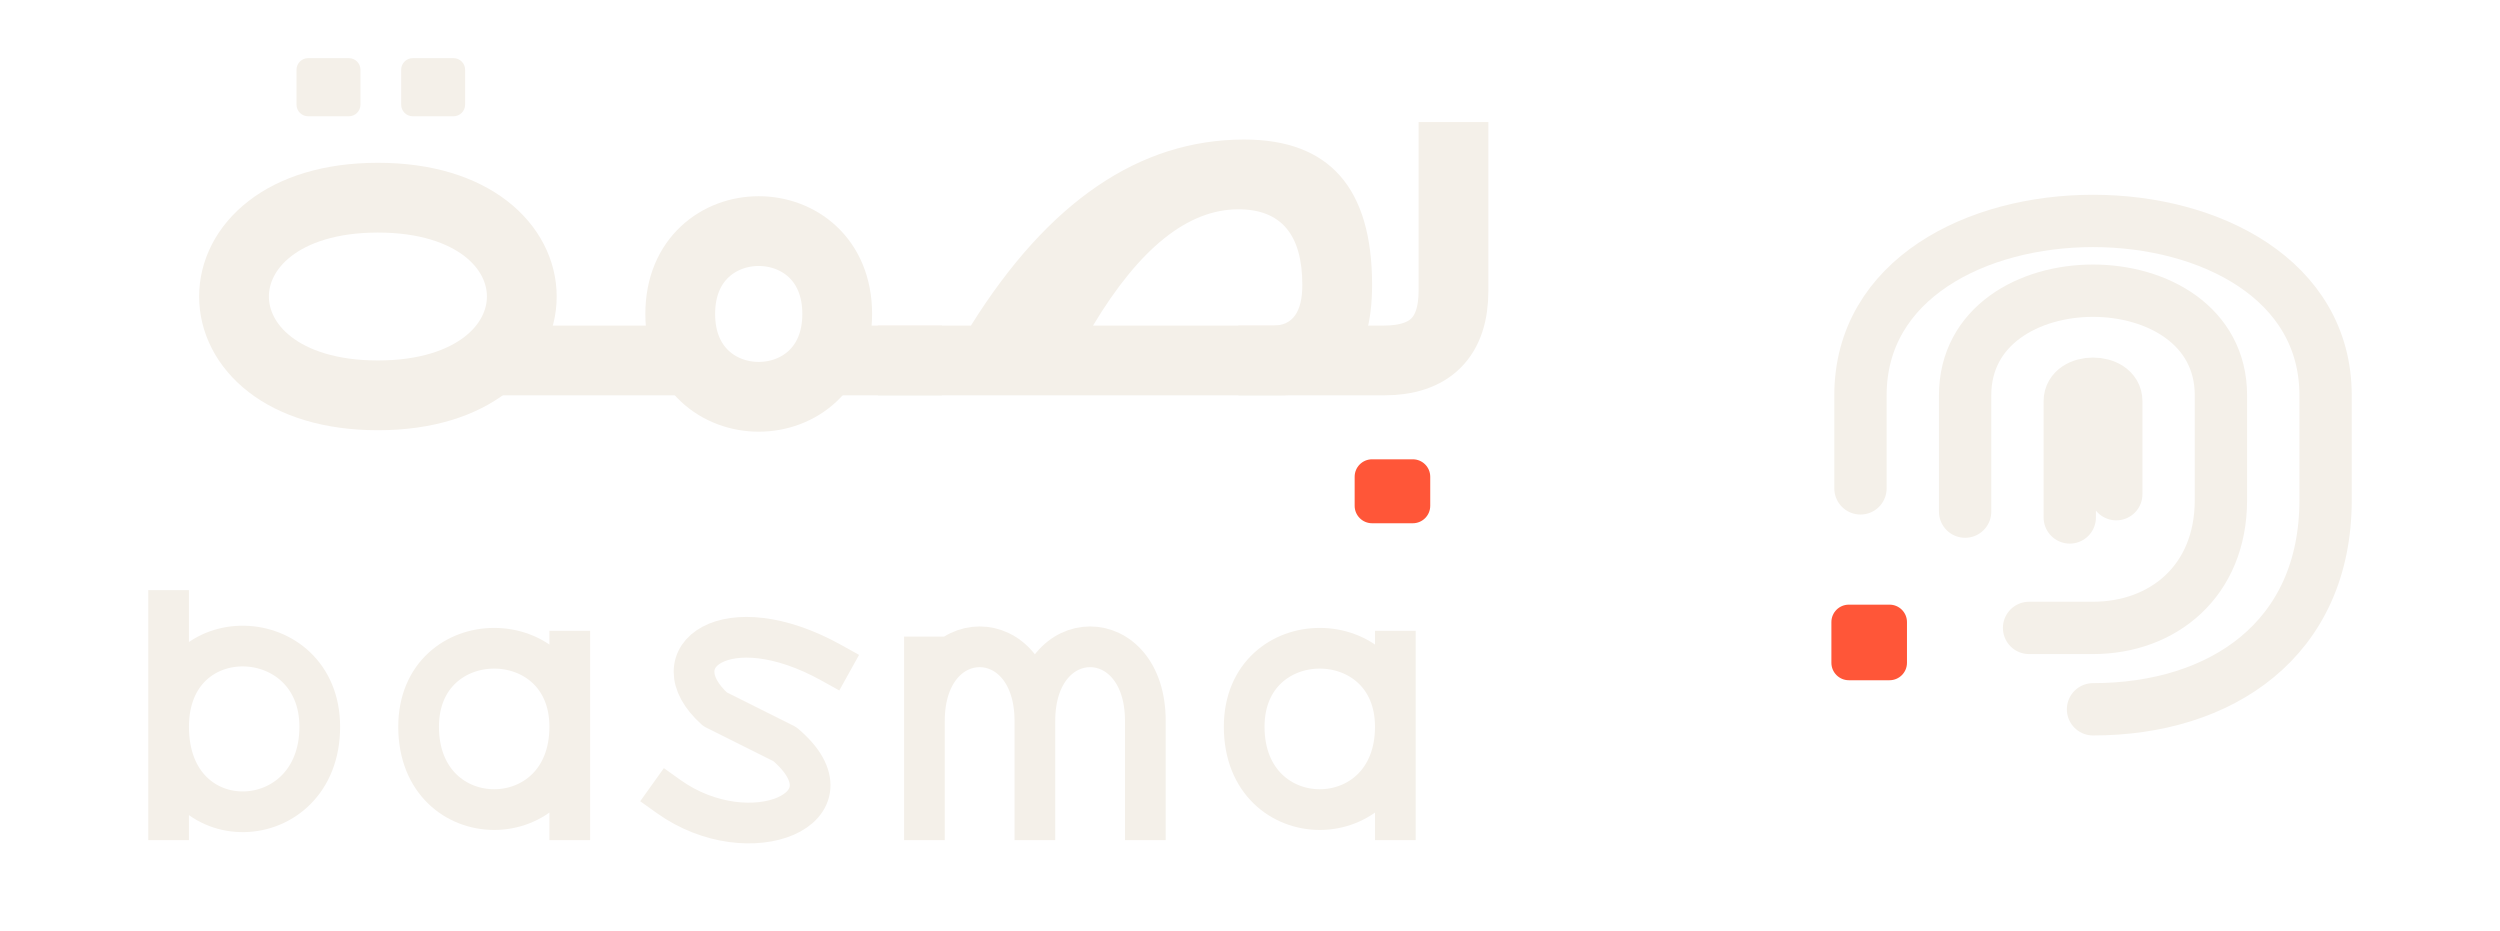
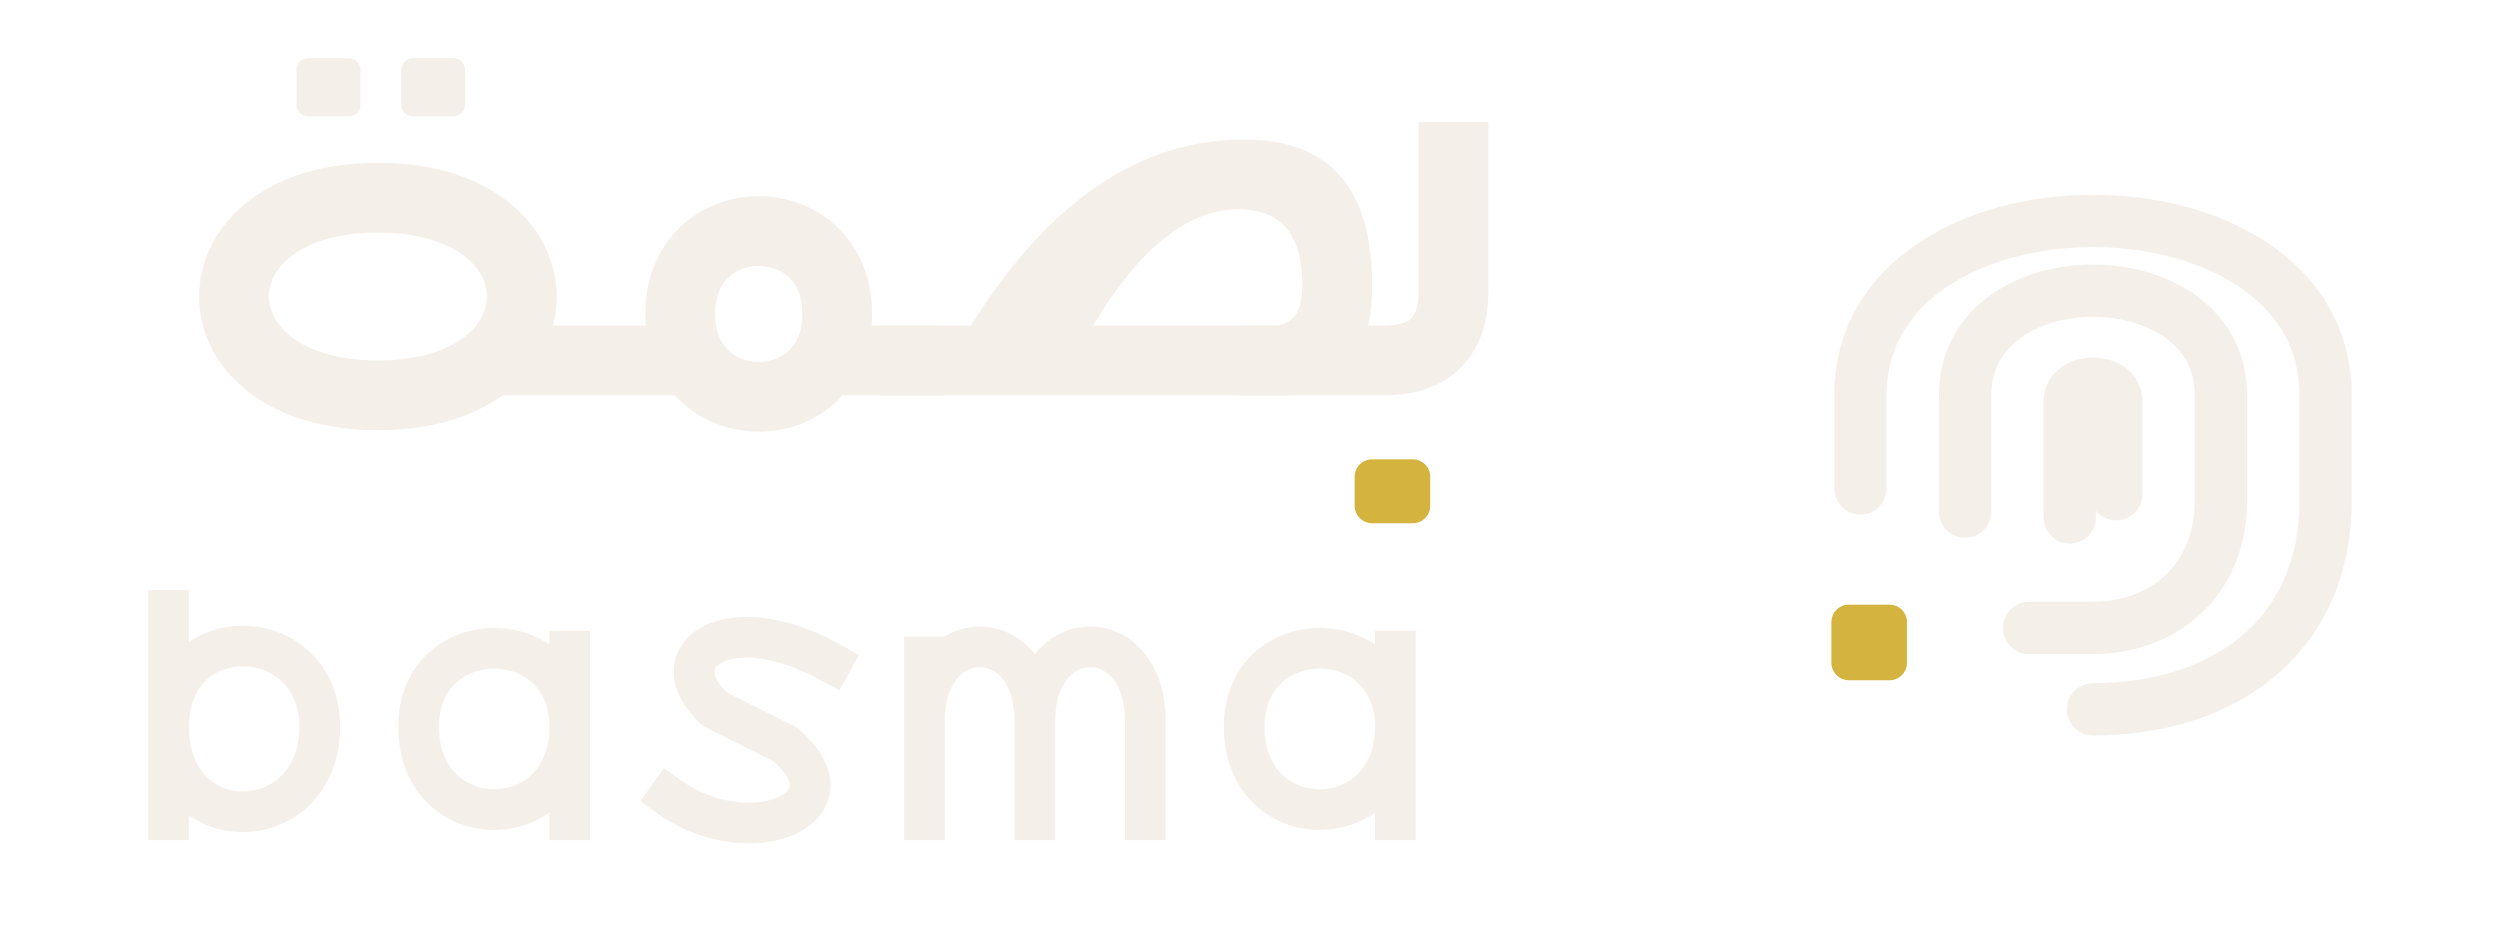
<svg xmlns="http://www.w3.org/2000/svg" viewBox="0 0 430 160" fill="none" color="#f4f0e9">
  <g transform="translate(5 7)">
    <g stroke="currentColor" stroke-width="12" stroke-linejoin="round" stroke-linecap="square">
      <path d="M245 20V43Q245 55 233 55H214" />
      <path fill="currentColor" stroke="none" fill-rule="evenodd" d="M146 61H215Q231 61 231 42Q231 17 209 17Q182 17 162 49H146V61ZM183 49H214Q219 49 219 42Q219 29 208 29Q195 29 183 49Z" />
      <path d="M151 55H143M108 55H84" />
      <path d="M139 47C139 28 112 28 112 47C112 66 139 66 139 47Z" />
      <path d="M60 27C27 27 27 61 60 61C93 61 93 27 60 27Z" />
    </g>
    <rect x="46" y="3" width="11" height="10" rx="2" fill="currentColor" />
    <rect x="64" y="3" width="11" height="10" rx="2" fill="currentColor" />
-     <rect x="228" y="72" width="13" height="11" rx="3" fill="#ff5638" />
+     <rect x="228" y="72" width="13" height="11" rx="3" fill="#d5b33f" />
    <g transform="translate(19 98)" stroke="currentColor" stroke-width="7" stroke-linecap="square" stroke-linejoin="round">
      <path d="M5 0V36M5 20C5 1 31 2 31 20C31 39 5 40 5 20Z" />
      <path d="M48 20C48 2 74 2 74 20C74 39 48 39 48 20ZM74 7V36" />
      <path d="M119 9C101-1 89 8 99 17L111 23C124 34 105 42 91 32" />
      <path d="M135 36V8M135 19C135 2 154 2 154 19V36M154 19C154 2 173 2 173 19V36" />
      <path d="M190 20C190 2 216 2 216 20C216 39 190 39 190 20ZM216 7V36" />
    </g>
  </g>
  <g transform="translate(300 18)">
    <g stroke="currentColor" stroke-width="9" stroke-linecap="round" stroke-linejoin="round">
      <path d="M20 66V50C20 10 100 10 100 50V68C100 92 82 104 60 104" />
      <path d="M38 70V50C38 26 82 26 82 50V68C82 82 72 90 60 90H49" />
      <path d="M56 71V51C56 47 64 47 64 51V67" />
    </g>
-     <rect x="15" y="86" width="13" height="13" rx="3" fill="#ff5638" />
+     <rect x="15" y="86" width="13" height="13" rx="3" fill="#d5b33f" />
  </g>
</svg>
